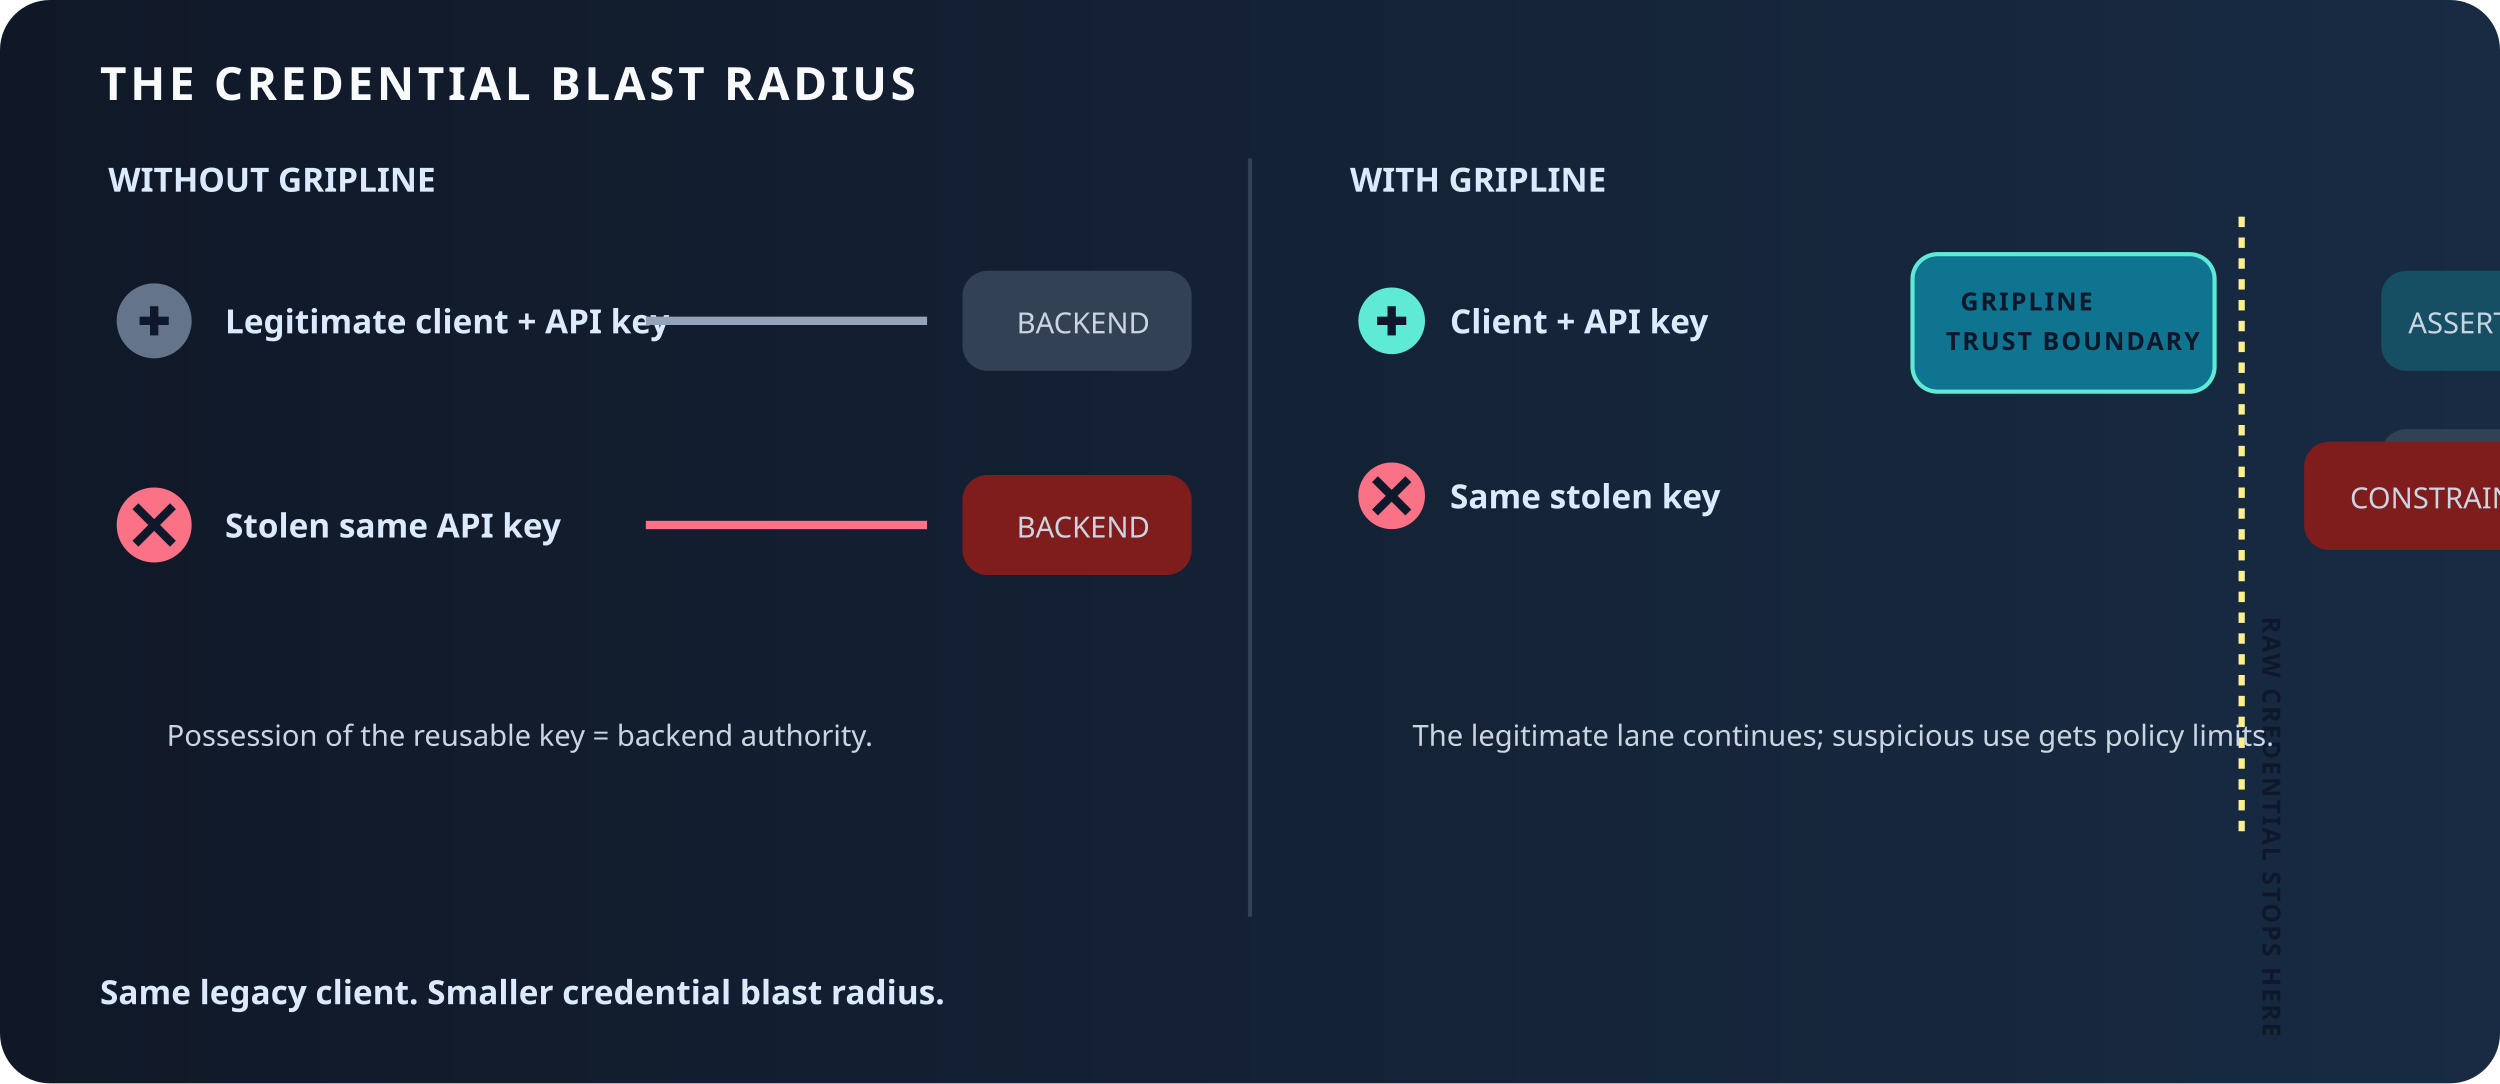
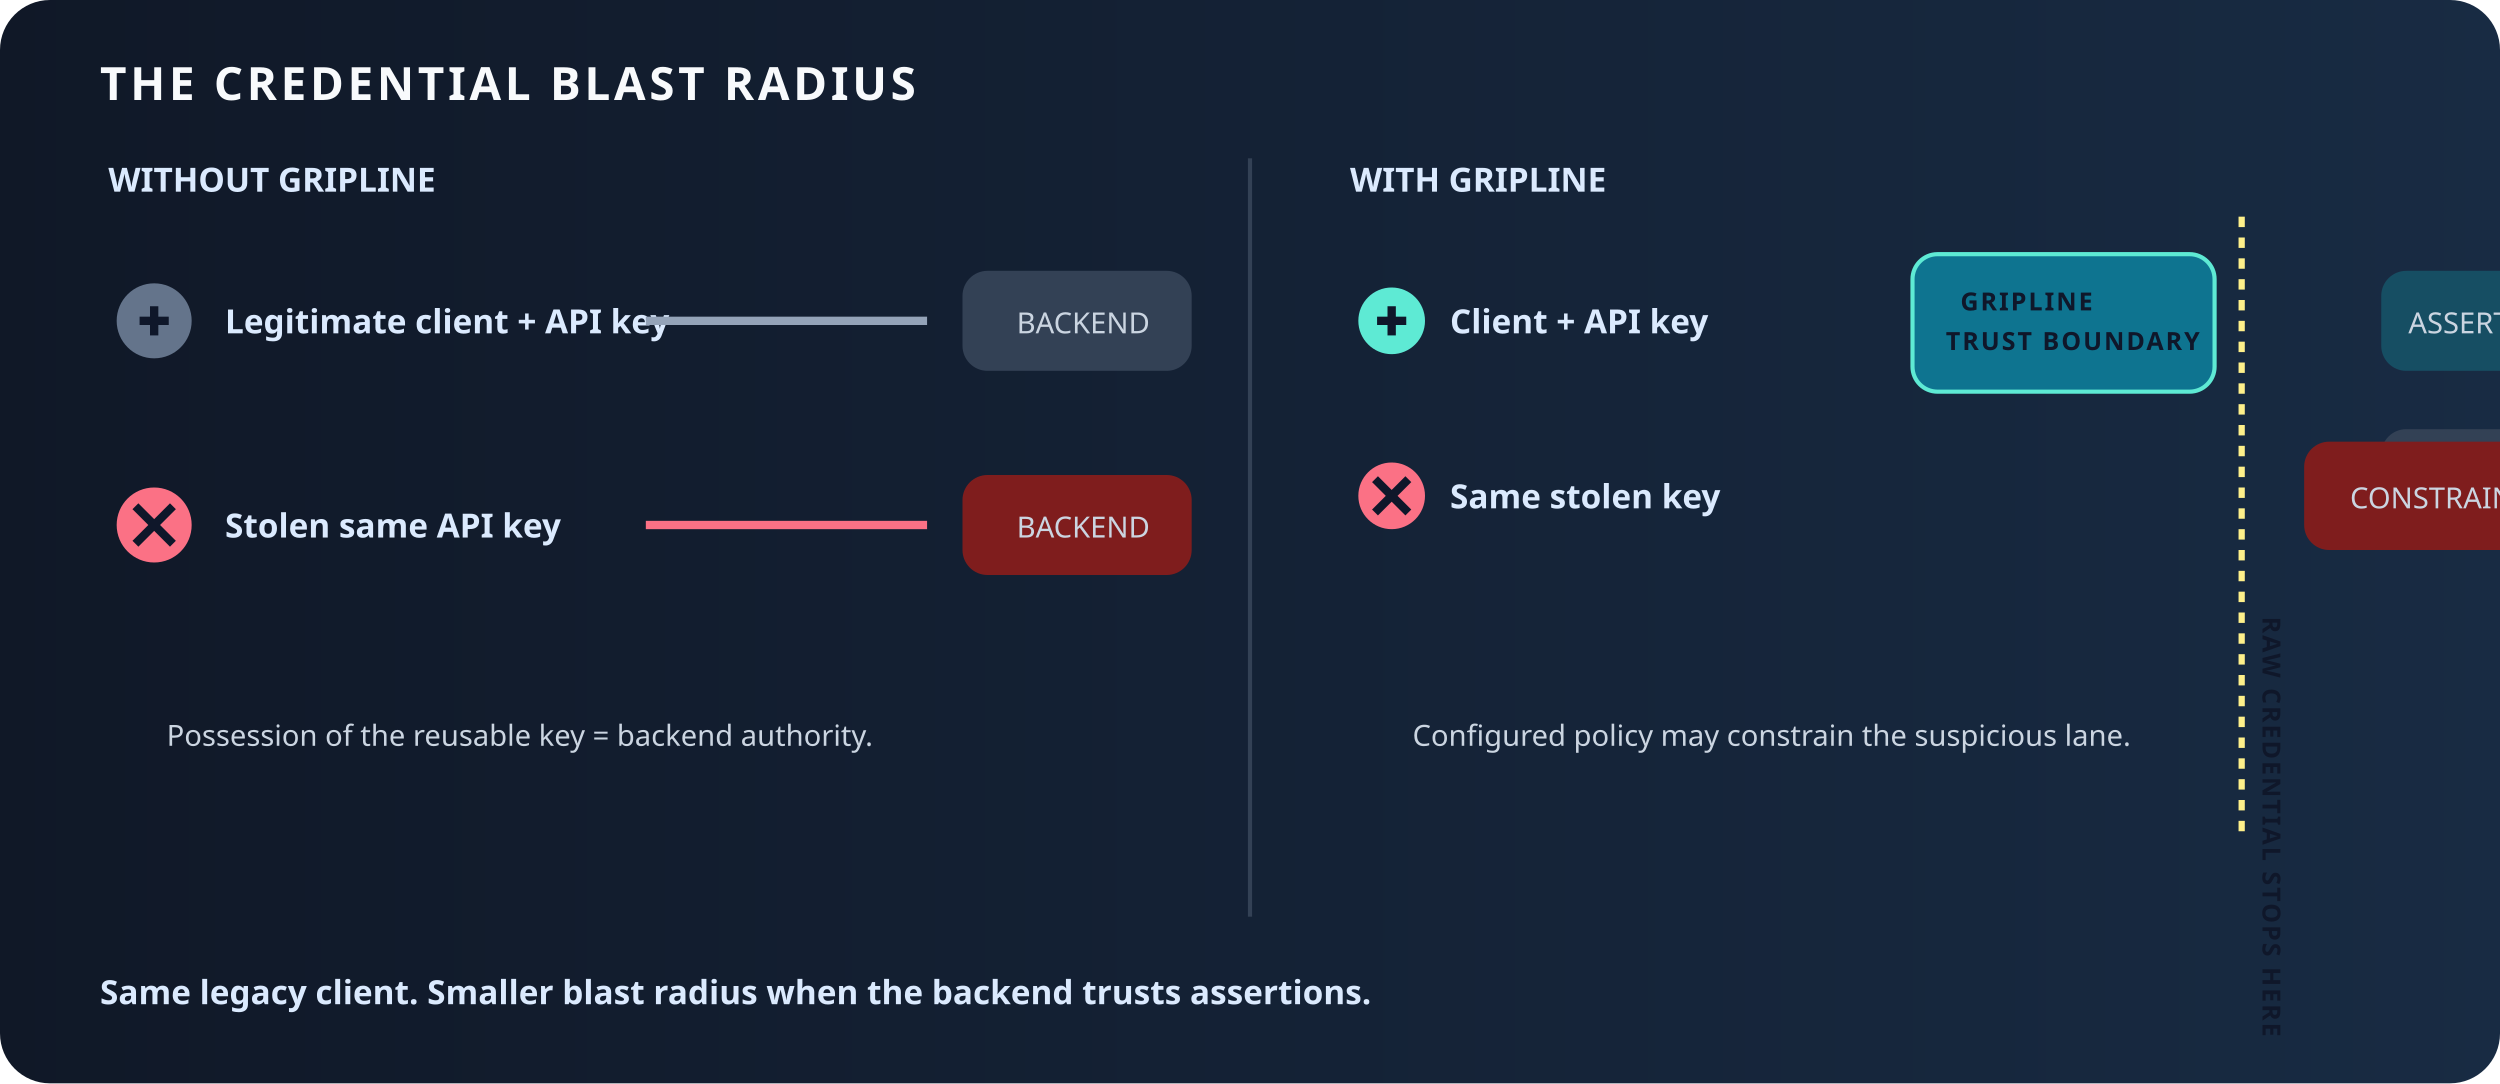
<svg xmlns="http://www.w3.org/2000/svg" viewBox="0 0 1200 520" role="img" aria-labelledby="title desc">
  <defs>
    <linearGradient id="bg" x1="0" x2="1">
      <stop stop-color="#101827" />
      <stop offset="1" stop-color="#182b43" />
    </linearGradient>
    <linearGradient id="good" x1="0" x2="1">
      <stop stop-color="#5eead4" />
      <stop offset="1" stop-color="#38bdf8" />
    </linearGradient>
    <linearGradient id="warn" x1="0" x2="1">
      <stop stop-color="#fbbf24" />
      <stop offset="1" stop-color="#fb7185" />
    </linearGradient>
    <style>
      .title{font:700 22px ui-sans-serif,system-ui,sans-serif;letter-spacing:.08em;fill:#f8fafc}
      .label{font:600 16px ui-sans-serif,system-ui,sans-serif;fill:#dbeafe}
      .small{font:14px ui-sans-serif,system-ui,sans-serif;fill:#cbd5e1}
      .tiny{font:700 12px ui-sans-serif,system-ui,sans-serif;letter-spacing:.08em;fill:#0f172a}
    </style>
  </defs>
  <rect width="1200" height="520" rx="24" fill="url(#bg)" />
  <text x="48" y="48" class="title">THE CREDENTIAL BLAST RADIUS</text>
  <line x1="600" y1="76" x2="600" y2="440" stroke="#334155" stroke-width="2" />
  <text x="52" y="92" class="label">WITHOUT GRIPLINE</text>
  <text x="648" y="92" class="label">WITH GRIPLINE</text>
  <g transform="translate(50 122)">
    <circle cx="24" cy="32" r="18" fill="#64748b" />
    <path d="M17 32h14M24 25v14" stroke="#0f172a" stroke-width="4" />
    <text x="58" y="38" class="label">Legitimate client + API key</text>
    <path d="M260 32H395" stroke="#94a3b8" stroke-width="4" />
    <rect x="412" y="8" width="110" height="48" rx="12" fill="#334155" />
    <text x="438" y="38" class="small">BACKEND</text>
    <circle cx="24" cy="130" r="18" fill="#fb7185" />
    <path d="M15 121l18 18M33 121l-18 18" stroke="#0f172a" stroke-width="4" />
    <text x="58" y="136" class="label">Stolen same API key</text>
    <path d="M260 130H395" stroke="#fb7185" stroke-width="4" />
    <rect x="412" y="106" width="110" height="48" rx="12" fill="#7f1d1d" />
    <text x="438" y="136" class="small">BACKEND</text>
    <text x="30" y="236" class="small">Possession of the reusable key = backend authority.</text>
  </g>
  <g transform="translate(648 122)">
    <circle cx="20" cy="32" r="16" fill="#5eead4" />
    <path d="M13 32h14M20 25v14" stroke="#0f172a" stroke-width="4" />
    <text x="48" y="38" class="label">Client + API key</text>
    <path d="M175 32H260" stroke="url(#good)" stroke-width="4" />
    <rect x="270" y="0" width="145" height="66" rx="12" fill="#0e7490" stroke="#5eead4" stroke-width="2" />
    <text x="293" y="27" class="tiny">GRIPLINE</text>
    <text x="286" y="46" class="tiny">TRUST BOUNDARY</text>
    <path d="M415 32H485" stroke="url(#good)" stroke-width="4" />
    <rect x="495" y="8" width="125" height="48" rx="12" fill="#164e63" />
    <text x="508" y="38" class="small">ASSERTION →</text>
    <rect x="495" y="84" width="125" height="48" rx="12" fill="#334155" />
    <text x="514" y="114" class="small">PRIVATE API</text>
    <path d="M20 116H250" stroke="url(#warn)" stroke-width="4" />
    <circle cx="20" cy="116" r="16" fill="#fb7185" />
    <path d="M12 108l16 16M28 108l-16 16" stroke="#0f172a" stroke-width="4" />
    <text x="48" y="122" class="label">Same stolen key</text>
    <path d="M250 116H450" stroke="url(#warn)" stroke-width="4" stroke-dasharray="8 7" />
    <rect x="458" y="90" width="162" height="52" rx="12" fill="#7f1d1d" />
    <text x="480" y="122" class="small">CONSTRAIN / DENY</text>
    <line x1="428" y1="-18" x2="428" y2="278" stroke="#fef08a" stroke-width="3" stroke-dasharray="5 5" />
    <text x="438" y="174" class="tiny" transform="rotate(90 438 174)">RAW CREDENTIAL STOPS HERE</text>
-     <text x="30" y="236" class="small">The legitimate lane continues; suspicious use gets policy limits.</text>
+     <text x="30" y="236" class="small">Configured policy may constrain the suspicious lane.</text>
  </g>
-   <text x="48" y="482" class="label">Same legacy client. Smaller credential blast radius.</text>
+   <text x="48" y="482" class="label">Same legacy client. Smaller blast radius when the backend trusts assertions.</text>
</svg>
